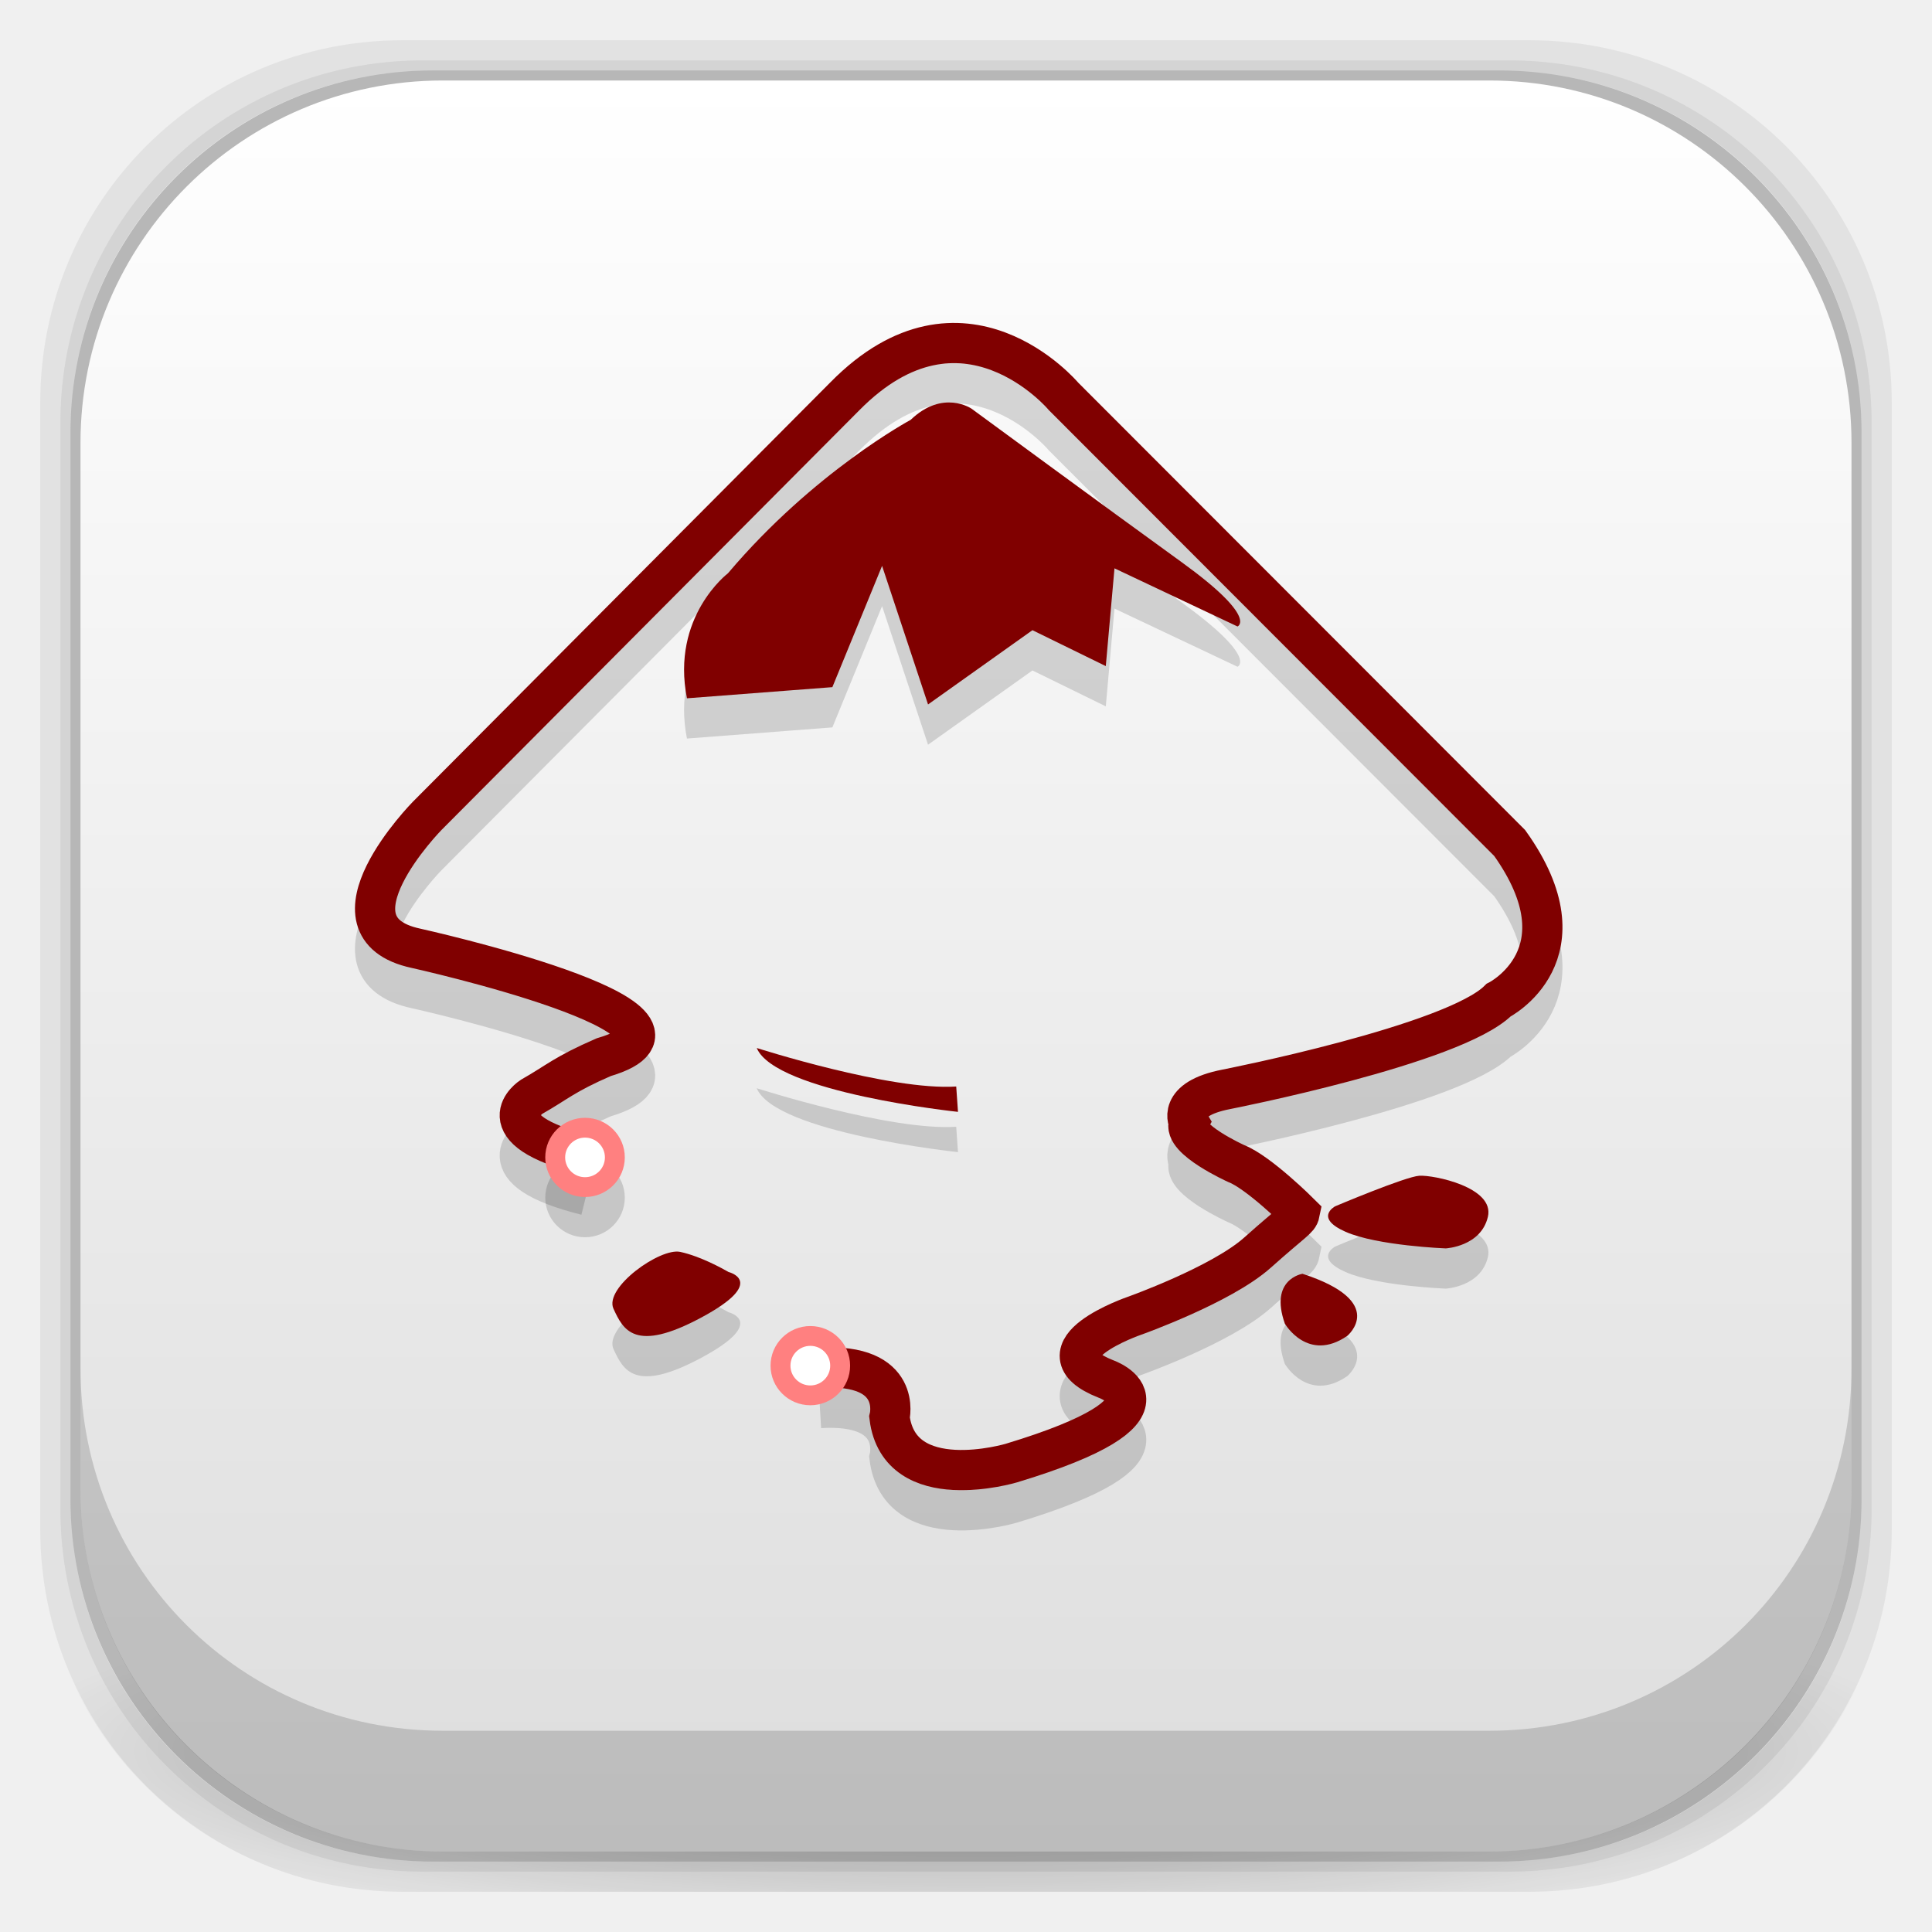
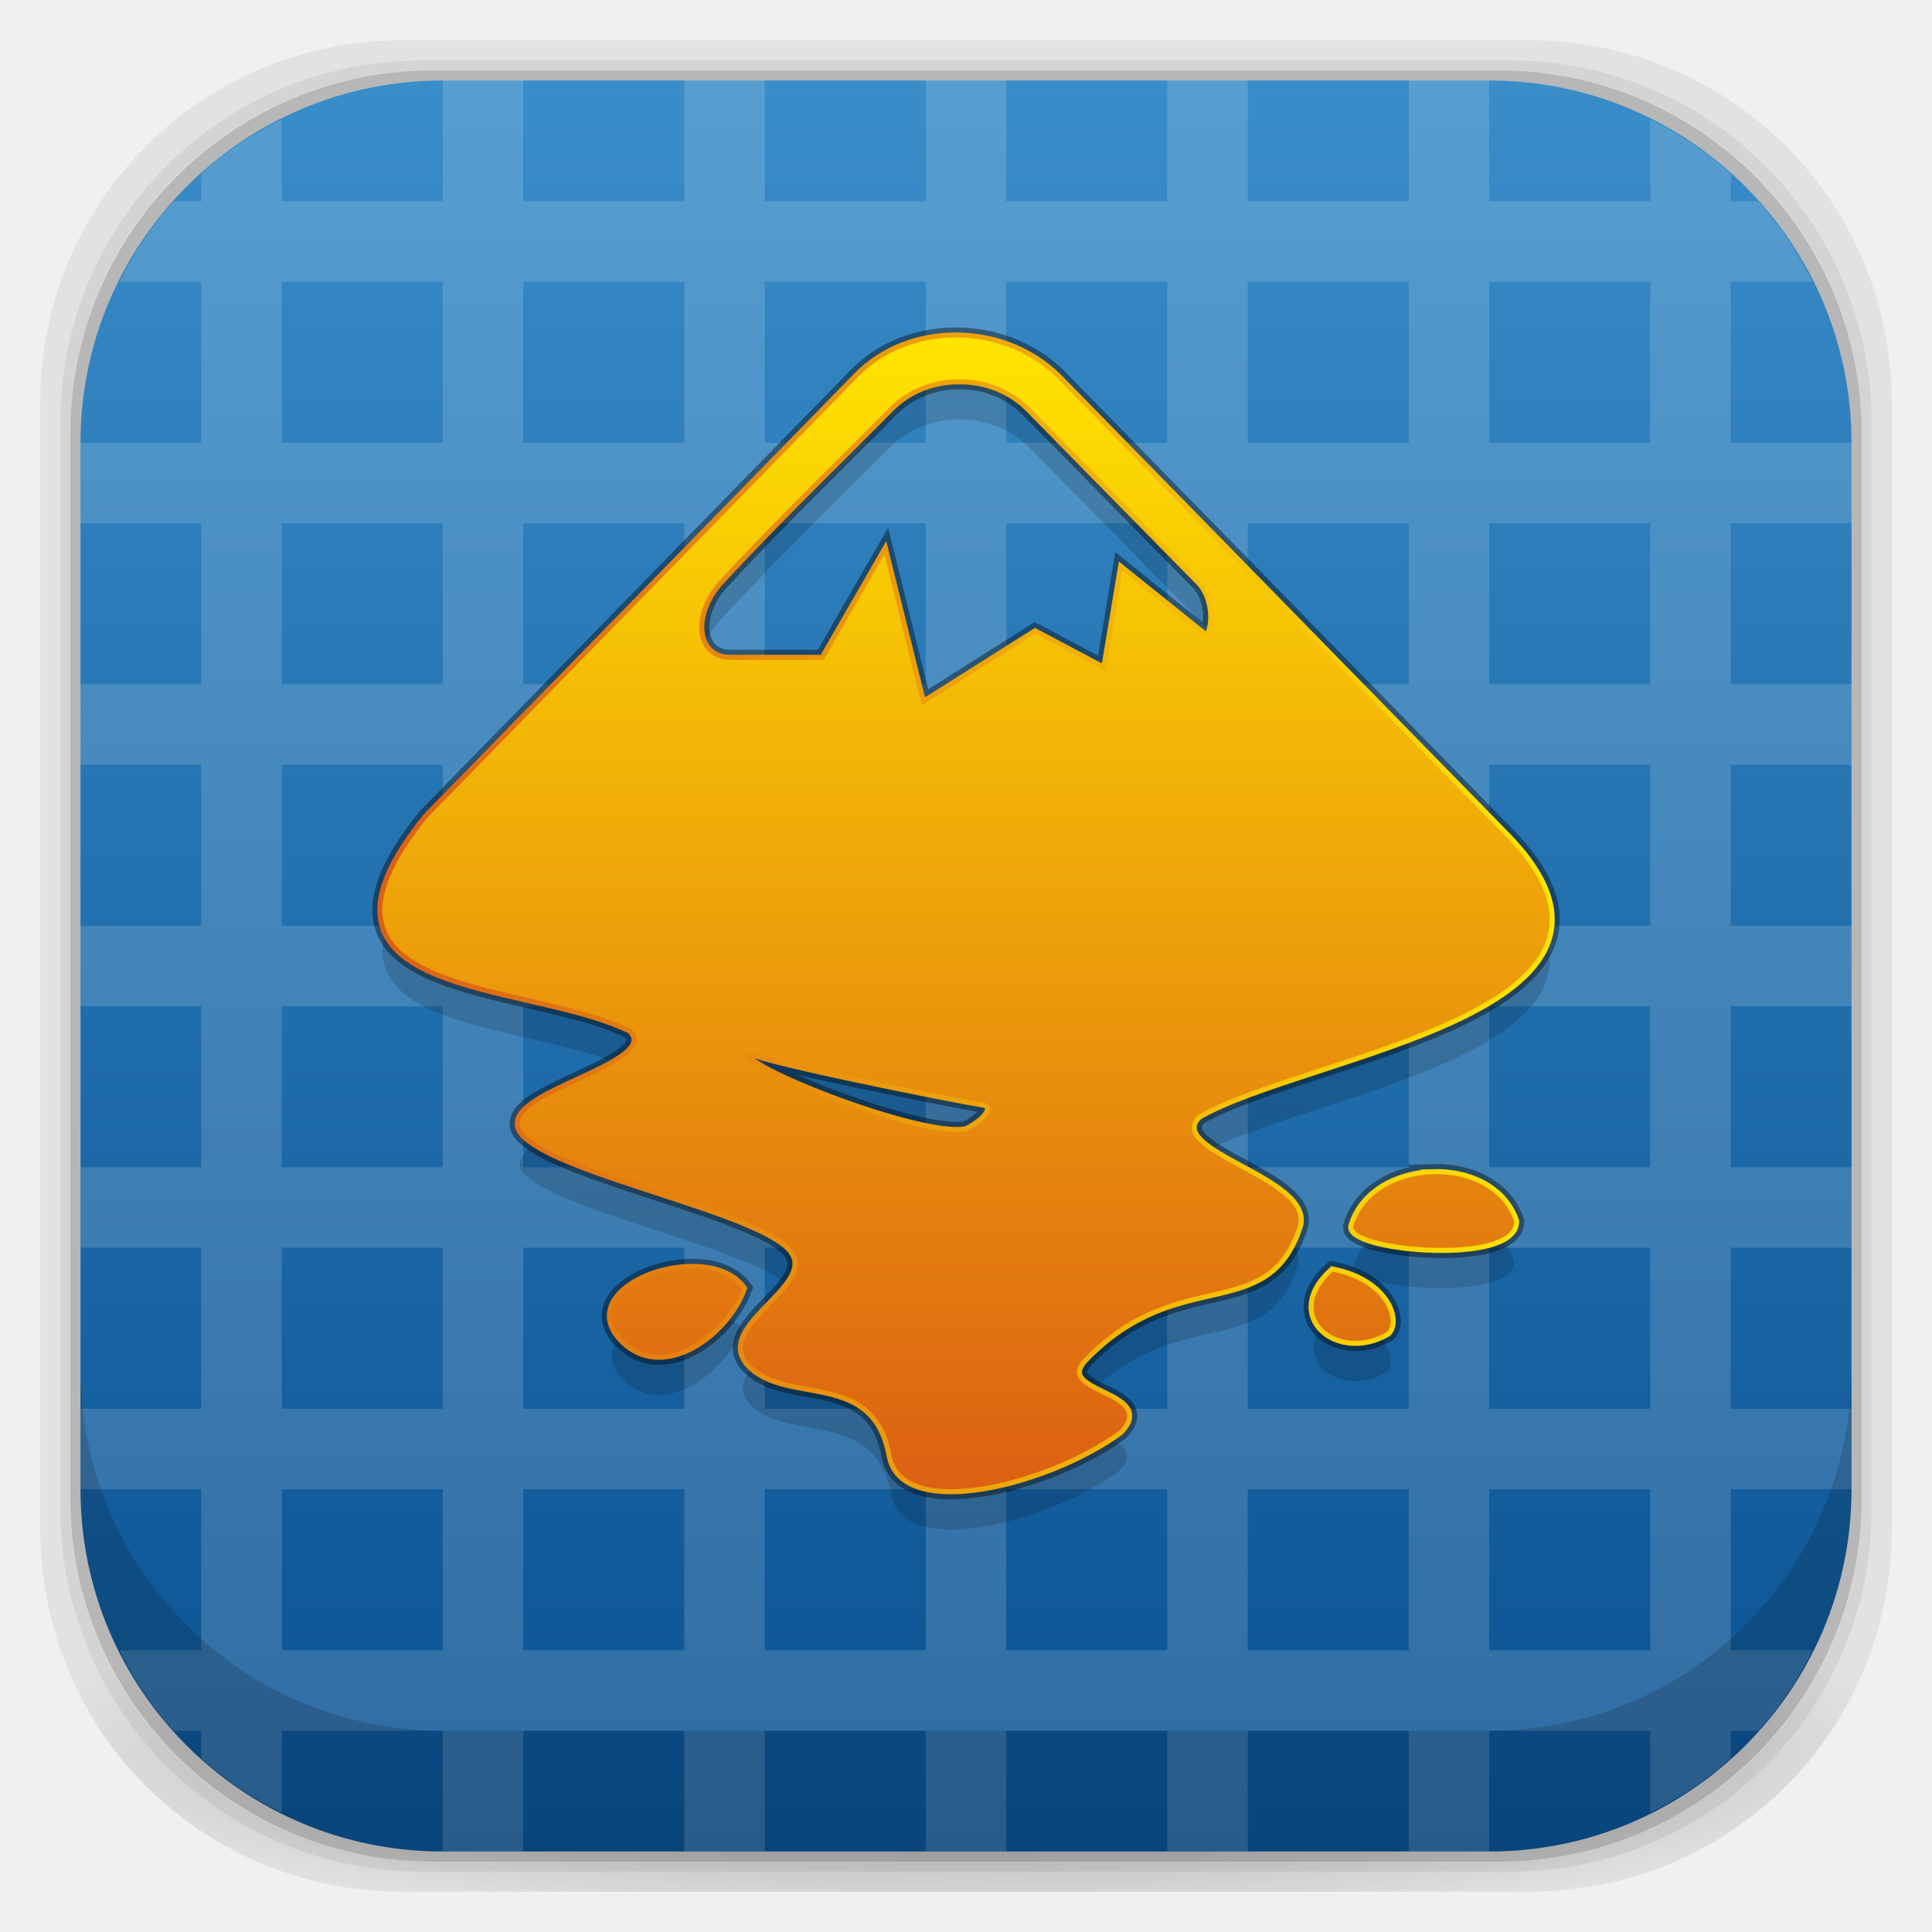
<svg xmlns="http://www.w3.org/2000/svg" xmlns:xlink="http://www.w3.org/1999/xlink" width="48" height="48" id="svg4230" version="1.1">
  <defs id="defs4232">
+     <linearGradient id="linearGradient4747">
+       <stop style="stop-color:#ffffff;stop-opacity:1;" offset="0" id="stop4749" />
+       <stop style="stop-color:#ffffff;stop-opacity:0;" offset="1" id="stop4751" />
+     </linearGradient>
+     <linearGradient id="linearGradient3837">
+       <stop style="stop-color:#cd4e00;stop-opacity:1;" offset="0" id="stop3839" />
+       <stop style="stop-color:#f0d024;stop-opacity:1;" offset="1" id="stop3841" />
+     </linearGradient>
    <linearGradient id="linearGradient3082">
      <stop style="stop-color:#ffc34f;stop-opacity:1;" offset="0" id="stop3084" />
      <stop id="stop3090" offset="0.5" style="stop-color:#ff4100;stop-opacity:1;" />
      <stop style="stop-color:#ff0076;stop-opacity:1;" offset="0.75" id="stop3092" />
      <stop style="stop-color:#ff8700;stop-opacity:1;" offset="1" id="stop3086" />
    </linearGradient>
    <linearGradient id="linearGradient4524">
-       <stop style="stop-color:#dddddd;stop-opacity:1;" offset="0" id="stop4526" />
-       <stop style="stop-color:#ffffff;stop-opacity:1;" offset="1" id="stop4528" />
+       <stop style="stop-color:#0a5191;stop-opacity:1;" offset="0" id="stop4526" />
+       <stop style="stop-color:#398dc9;stop-opacity:1;" offset="1" id="stop4528" />
    </linearGradient>
    <linearGradient id="linearGradient4512">
      <stop style="stop-color:#d9d2d1;stop-opacity:1;" offset="0" id="stop4514" />
      <stop style="stop-color:#fefcfc;stop-opacity:1;" offset="1" id="stop4516" />
    </linearGradient>
    <linearGradient id="linearGradient4243">
      <stop style="stop-color:#000000;stop-opacity:1;" offset="0" id="stop4245" />
      <stop style="stop-color:#000000;stop-opacity:0;" offset="1" id="stop4247" />
    </linearGradient>
    <linearGradient id="linearGradient4216">
      <stop style="stop-color:#a0c4e6;stop-opacity:1;" offset="0" id="stop4218" />
      <stop style="stop-color:#d0e2f1;stop-opacity:1;" offset="1" id="stop4220" />
    </linearGradient>
    <linearGradient id="linearGradient4208">
      <stop style="stop-color:#70a3d6;stop-opacity:1;" offset="0" id="stop4210" />
      <stop style="stop-color:#88b6e1;stop-opacity:1;" offset="1" id="stop4212" />
    </linearGradient>
    <linearGradient id="linearGradient4200">
      <stop style="stop-color:#427dbe;stop-opacity:1;" offset="0" id="stop4202" />
      <stop style="stop-color:#739bd1;stop-opacity:1;" offset="1" id="stop4204" />
    </linearGradient>
    <linearGradient id="linearGradient4192">
      <stop style="stop-color:#4970a4;stop-opacity:1;" offset="0" id="stop4194" />
      <stop style="stop-color:#6090c0;stop-opacity:1;" offset="1" id="stop4196" />
    </linearGradient>
    <radialGradient xlink:href="#linearGradient3688-166-749-5-9-1" id="radialGradient4351" gradientUnits="userSpaceOnUse" gradientTransform="matrix(2.320171,0,0,0.4,28.61784,28.6)" cx="4.993" cy="43.5" fx="4.993" fy="43.5" r="2.5" />
    <linearGradient id="linearGradient3688-166-749-5-9-1">
      <stop id="stop2883-0-2-9" style="stop-color:#181818;stop-opacity:1" offset="0" />
      <stop id="stop2885-5-3-8" style="stop-color:#181818;stop-opacity:0" offset="1" />
    </linearGradient>
    <linearGradient id="linearGradient3688-464-309-8-9-4">
      <stop id="stop2889-9-9-1" style="stop-color:#181818;stop-opacity:1" offset="0" />
      <stop id="stop2891-4-2-9" style="stop-color:#181818;stop-opacity:0" offset="1" />
    </linearGradient>
    <linearGradient id="linearGradient3702-501-757-0-4-0">
      <stop id="stop2895-0-2-1" style="stop-color:#181818;stop-opacity:0" offset="0" />
      <stop id="stop2897-2-8-2" style="stop-color:#181818;stop-opacity:1" offset="0.5" />
      <stop id="stop2899-6-1-6" style="stop-color:#181818;stop-opacity:0" offset="1" />
    </linearGradient>
    <linearGradient id="linearGradient3811-3">
      <stop style="stop-color:#000000;stop-opacity:1;" offset="0" id="stop3813-0" />
      <stop style="stop-color:#000000;stop-opacity:0;" offset="1" id="stop3815-0" />
    </linearGradient>
    <clipPath id="clipPath-887332295">
      <g id="g3945" transform="translate(0,-1004.362)">
        <rect id="rect3947" fill="#1890d0" width="46" height="46" x="1" y="1005.36" rx="4" />
      </g>
    </clipPath>
    <clipPath id="clipPath-867792831">
      <g id="g3940" transform="translate(0,-1004.362)">
        <rect id="rect3942" fill="#1890d0" width="46" height="46" x="1" y="1005.36" rx="4" />
      </g>
    </clipPath>
    <linearGradient gradientTransform="translate(-47.99779,0.00221467)" gradientUnits="userSpaceOnUse" x2="47" x1="1" id="linearGradient3764">
      <stop id="stop3935" stop-opacity="1" stop-color="#e4e4e4" />
      <stop id="stop3937" stop-opacity="1" stop-color="#eee" offset="1" />
    </linearGradient>
    <radialGradient xlink:href="#linearGradient4243" id="radialGradient4274" gradientUnits="userSpaceOnUse" gradientTransform="matrix(1.043478,0,0,0.1956518,-1.04348,35.18481)" cx="24" cy="42.5" fx="24" fy="42.5" r="23" />
    <linearGradient xlink:href="#linearGradient4524" id="linearGradient4530" x1="24" y1="46" x2="24" y2="2" gradientUnits="userSpaceOnUse" />
    <linearGradient xlink:href="#linearGradient4512" id="linearGradient4554" gradientUnits="userSpaceOnUse" x1="12.5" y1="28" x2="12.5" y2="17" />
-     <linearGradient xlink:href="#linearGradient3082" id="linearGradient3088" x1="24" y1="37" x2="24" y2="8" gradientUnits="userSpaceOnUse" gradientTransform="translate(60,0)" />
+     <linearGradient gradientTransform="translate(1.5813686e-7,1004.362)" xlink:href="#linearGradient3837-1" id="linearGradient3843-0" x1="24" y1="37" x2="24" y2="8" gradientUnits="userSpaceOnUse" />
+     <linearGradient id="linearGradient3837-1">
+       <stop style="stop-color:#dc6013;stop-opacity:1;" offset="0" id="stop3839-6" />
+       <stop style="stop-color:#ffe600;stop-opacity:1;" offset="1" id="stop3841-8" />
+     </linearGradient>
+     <linearGradient xlink:href="#linearGradient3837-1" id="linearGradient3909" x1="9.375" y1="1027.054" x2="38.625" y2="1027.054" gradientUnits="userSpaceOnUse" />
+     <linearGradient xlink:href="#linearGradient4524-0" id="linearGradient4530-6" x1="24" y1="46" x2="24" y2="2" gradientUnits="userSpaceOnUse" />
+     <linearGradient id="linearGradient4524-0">
+       <stop style="stop-color:#0d5494;stop-opacity:1;" offset="0" id="stop4526-8" />
+       <stop style="stop-color:#126dae;stop-opacity:1;" offset="1" id="stop4528-2" />
+     </linearGradient>
+     <linearGradient gradientTransform="translate(0,1004.362)" y2="2" x2="24" y1="46" x1="24" gradientUnits="userSpaceOnUse" id="linearGradient4675" xlink:href="#linearGradient4524-0" />
+     <linearGradient xlink:href="#linearGradient4605" id="linearGradient5019" x1="23.812" y1="-1052.55" x2="23.812" y2="-1004.362" gradientUnits="userSpaceOnUse" gradientTransform="translate(0,2056.724)" />
+     <linearGradient id="linearGradient4605">
+       <stop style="stop-color:#4ca1f4;stop-opacity:1" offset="0" id="stop4607" />
+       <stop style="stop-color:#165cb2;stop-opacity:1" offset="1" id="stop4609" />
+     </linearGradient>
+     <linearGradient y2="-1004.362" x2="23.812" y1="-1052.55" x1="23.812" gradientTransform="translate(158,2058.724)" gradientUnits="userSpaceOnUse" id="linearGradient3043" xlink:href="#linearGradient4605" />
+     <radialGradient xlink:href="#linearGradient4605-4" id="radialGradient4611" cx="24" cy="-1028.362" fx="24" fy="-1028.362" r="24" gradientUnits="userSpaceOnUse" gradientTransform="translate(3.1093255e-6,-1.7382813e-5)" />
+     <linearGradient id="linearGradient4605-4">
+       <stop style="stop-color:#4ca1f4;stop-opacity:1" offset="0" id="stop4607-4" />
+       <stop style="stop-color:#165cb2;stop-opacity:1" offset="1" id="stop4609-8" />
+     </linearGradient>
+     <radialGradient r="24" fy="-1028.362" fx="24" cy="-1028.362" cx="24" gradientTransform="translate(50,0.9999826)" gradientUnits="userSpaceOnUse" id="radialGradient3060" xlink:href="#linearGradient4605-4" />
+     <linearGradient xlink:href="#linearGradient4747" id="linearGradient4753" x1="1.949" y1="24" x2="46" y2="24" gradientUnits="userSpaceOnUse" />
+     <linearGradient xlink:href="#linearGradient4605-4" id="linearGradient4761" x1="24" y1="2" x2="24" y2="46" gradientUnits="userSpaceOnUse" />
+     <linearGradient xlink:href="#linearGradient4605-4-6" id="linearGradient4761-4" x1="24" y1="2" x2="24" y2="46" gradientUnits="userSpaceOnUse" />
+     <linearGradient id="linearGradient4605-4-6">
+       <stop style="stop-color:#4ca1f4;stop-opacity:1" offset="0" id="stop4607-4-4" />
+       <stop style="stop-color:#165cb2;stop-opacity:1" offset="1" id="stop4609-8-0" />
+     </linearGradient>
+     <linearGradient gradientTransform="translate(0,1004.362)" y2="46" x2="24" y1="2" x1="24" gradientUnits="userSpaceOnUse" id="linearGradient4855" xlink:href="#linearGradient4605-4-6" />
+     <linearGradient xlink:href="#linearGradient4524" id="linearGradient4935" gradientUnits="userSpaceOnUse" x1="24" y1="46" x2="24" y2="2" />
  </defs>
  <g id="layer3" style="display:inline">
    <path style="opacity:0.06;fill:#000000;fill-opacity:1;stroke:none" d="M 10,1 C 5.014,1 1,5.014 1,10 l 0,28 c 0,4.986 4.014,9 9,9 l 28,0 c 4.986,0 9,-4.014 9,-9 L 47,10 C 47,5.014 42.986,1 38,1 L 10,1 z m 0.5,0.5 27,0 c 4.986,0 9,4.014 9,9 l 0,27 c 0,4.986 -4.014,9 -9,9 l -27,0 c -4.986,0 -9,-4.014 -9,-9 l 0,-27 c 0,-4.986 4.014,-9 9,-9 z" id="rect3829" />
    <path style="opacity:0.12;fill:#000000;fill-opacity:1;stroke:none" d="m 10.5,1.5 c -4.986,0 -9,4.014 -9,9 l 0,27 c 0,4.986 4.014,9 9,9 l 27,0 c 4.986,0 9,-4.014 9,-9 l 0,-27 c 0,-4.986 -4.014,-9 -9,-9 l -27,0 z m 0.25,0.25 26.5,0 c 4.986,0 9,4.014 9,9 l 0,26.5 c 0,4.986 -4.014,9 -9,9 l -26.5,0 c -4.986,0 -9,-4.014 -9,-9 l 0,-26.5 c 0,-4.986 4.014,-9 9,-9 z" id="rect3827" />
    <rect style="opacity:0.24;fill:#000000;fill-opacity:1;stroke:none" id="rect3038-4" width="44.5" height="44.5" x="1.75" y="1.75" ry="9" rx="9" />
  </g>
  <g id="layer6" style="display:inline">
    <path style="opacity:0.3;fill:url(#radialGradient4274);fill-opacity:1;stroke:none" d="M 1.031,39 C 1.519,43.519 5.347,47 10,47 l 28,0 c 4.653,0 8.481,-3.481 8.969,-8 l -45.938,0 z" id="rect4241" />
  </g>
  <g id="layer2" style="display:inline">
-     <path transform="matrix(0.6587329,0,0,0.6558829,39.56501,29.35417)" d="m -28,8.5 a 1.5,1.5 0 1 1 -3,0 1.5,1.5 0 1 1 3,0 z" id="path3934" style="fill:#000000;stroke:none;fill-opacity:1;opacity:0.15" />
-     <rect style="fill:url(#linearGradient4530);fill-opacity:1;stroke:none" id="rect3038" width="44" height="44" x="2" y="2" ry="9" rx="9" />
-     <path transform="matrix(0.6587329,0,0,0.6558829,33.96753,24.18041)" d="m -28,8.5 a 1.5,1.5 0 1 1 -3,0 1.5,1.5 0 1 1 3,0 z" id="path3936" style="fill:#000000;stroke:none;fill-opacity:1;opacity:0.15" />
-     <path style="opacity:0.15;fill:#000000;fill-opacity:1;stroke:none" d="m 23.757,27.994 0.044,0.63 c 0,0 -4.541,-0.478 -5,-1.587 0,0 3.319,1.065 4.956,0.957 z" id="path3904" />
-     <path style="opacity:0.15;fill:#000000;fill-opacity:1;stroke:none" d="m 32.359,32.647 c 0,0 -0.83,0.13 -0.437,1.239 0,0 0.568,0.978 1.55,0.304 0,0 1.026,-0.848 -1.114,-1.544 z" id="path3906" />
-     <path style="opacity:0.15;fill:#000000;fill-opacity:1;stroke:none" d="m 18.102,32.603 c 0,0 0.983,0.239 -0.677,1.13 -1.659,0.891 -1.943,0.304 -2.183,-0.217 -0.24,-0.522 1.157,-1.522 1.659,-1.413 0.502,0.109 1.048,0.413 1.201,0.5 z" id="path3908" />
-     <path style="opacity:0.15;fill:#000000;fill-opacity:1;stroke:none" d="m 33.167,30.973 c 0,0 -0.524,0.283 0.262,0.63 0.786,0.348 2.489,0.413 2.489,0.413 0,0 0.873,-0.043 1.048,-0.783 0.175,-0.739 -1.354,-1.044 -1.703,-1.022 -0.349,0.022 -2.096,0.761 -2.096,0.761 z" id="path3910" />
-     <path style="opacity:0.15;fill:#000000;fill-opacity:1;stroke:none" d="m 17.067,18.349 3.613,-0.277 1.235,-3.013 1.142,3.443 2.594,-1.845 1.822,0.892 0.216,-2.429 3.057,1.445 c 0,0 0.525,-0.215 -1.39,-1.599 -1.914,-1.384 -5.218,-3.812 -5.218,-3.812 0,0 -0.71,-0.492 -1.513,0.277 0,0 -2.408,1.291 -4.539,3.812 0,0 -1.42,1.076 -1.019,3.105 z" id="path3902" />
-     <path style="opacity:0.15;fill:none;stroke:#000000;stroke-width:0.999;stroke-linecap:butt;stroke-linejoin:miter;stroke-miterlimit:4;stroke-opacity:1;stroke-dasharray:none" d="m 20.371,34.982 c 2.069,-0.123 1.729,1.23 1.729,1.23 0.247,1.968 3.026,1.138 3.026,1.138 4.477,-1.353 2.347,-2.091 2.347,-2.091 -1.791,-0.707 0.71,-1.568 0.71,-1.568 0,0 2.161,-0.769 3.057,-1.568 0.895,-0.799 1.019,-0.83 1.05,-0.984 0,0 -1.019,-1.015 -1.575,-1.23 0,0 -1.359,-0.615 -1.173,-1.015 0,0 -0.34,-0.584 0.926,-0.83 0,0 5.651,-1.107 6.762,-2.214 0,0 2.254,-1.138 0.278,-3.905 L 26.423,10.848 c 0,0 -2.501,-2.982 -5.435,0 L 10.613,21.27 c 0,0 -2.717,2.767 -0.278,3.29 0,0 7.905,1.752 4.663,2.706 -0.988,0.43 -1.142,0.615 -1.791,0.984 0,0 -1.235,0.799 1.359,1.445" id="path3132" />
-     <path id="path3318" d="m 20.371,33.982 c 2.069,-0.123 1.729,1.23 1.729,1.23 0.247,1.968 3.026,1.138 3.026,1.138 4.477,-1.353 2.347,-2.091 2.347,-2.091 -1.791,-0.707 0.71,-1.568 0.71,-1.568 0,0 2.161,-0.769 3.057,-1.568 0.895,-0.799 1.019,-0.83 1.05,-0.984 0,0 -1.019,-1.015 -1.575,-1.23 0,0 -1.359,-0.615 -1.173,-1.015 0,0 -0.34,-0.584 0.926,-0.83 0,0 5.651,-1.107 6.762,-2.214 0,0 2.254,-1.138 0.278,-3.905 L 26.423,9.848 c 0,0 -2.501,-2.982 -5.435,0 L 10.613,20.27 c 0,0 -2.717,2.767 -0.278,3.29 0,0 7.905,1.752 4.663,2.706 -0.988,0.43 -1.142,0.615 -1.791,0.984 0,0 -1.235,0.799 1.359,1.445" style="fill:none;stroke:#800000;stroke-width:0.999;stroke-linecap:butt;stroke-linejoin:miter;stroke-miterlimit:4;stroke-opacity:1;stroke-dasharray:none" />
-     <path id="path3320" d="m 17.067,17.349 3.613,-0.277 1.235,-3.013 1.142,3.443 2.594,-1.845 1.822,0.892 0.216,-2.429 3.057,1.445 c 0,0 0.525,-0.215 -1.39,-1.599 -1.914,-1.384 -5.218,-3.812 -5.218,-3.812 0,0 -0.71,-0.492 -1.513,0.277 0,0 -2.408,1.291 -4.539,3.812 0,0 -1.42,1.076 -1.019,3.105 z" style="fill:#800000;stroke:none" />
-     <path id="path3322" d="m 23.757,26.994 0.044,0.63 c 0,0 -4.541,-0.478 -5,-1.587 0,0 3.319,1.065 4.956,0.957 z" style="fill:#800000;stroke:none" />
-     <path id="path3324" d="m 32.359,31.647 c 0,0 -0.83,0.13 -0.437,1.239 0,0 0.568,0.978 1.55,0.304 0,0 1.026,-0.848 -1.114,-1.544 z" style="fill:#800000;stroke:none" />
-     <path id="path3326" d="m 18.102,31.603 c 0,0 0.983,0.239 -0.677,1.13 -1.659,0.891 -1.943,0.304 -2.183,-0.217 -0.24,-0.522 1.157,-1.522 1.659,-1.413 0.502,0.109 1.048,0.413 1.201,0.5 z" style="fill:#800000;stroke:none" />
-     <path id="path3328" d="m 33.167,29.973 c 0,0 -0.524,0.283 0.262,0.63 0.786,0.348 2.489,0.413 2.489,0.413 0,0 0.873,-0.043 1.048,-0.783 0.175,-0.739 -1.354,-1.044 -1.703,-1.022 -0.349,0.022 -2.096,0.761 -2.096,0.761 z" style="fill:#800000;stroke:none" />
-     <path style="fill:#ff8080;stroke:none" id="path3332" d="m -28,8.5 a 1.5,1.5 0 1 1 -3,0 1.5,1.5 0 1 1 3,0 z" transform="matrix(0.6587329,0,0,0.6558829,39.56501,28.35422)" />
-     <path d="m -28,8.5 a 1.5,1.5 0 1 1 -3,0 1.5,1.5 0 1 1 3,0 z" id="path3334" style="fill:#ffffff;stroke:none" transform="matrix(0.3293664,0,0,0.3279415,29.8487,31.14172)" />
-     <path style="fill:#ff8080;stroke:none" id="path3338" d="m -28,8.5 a 1.5,1.5 0 1 1 -3,0 1.5,1.5 0 1 1 3,0 z" transform="matrix(0.6587329,0,0,0.6558829,33.96753,23.18045)" />
-     <path d="m -28,8.5 a 1.5,1.5 0 1 1 -3,0 1.5,1.5 0 1 1 3,0 z" id="path3340" style="fill:#ffffff;stroke:none" transform="matrix(0.3293664,0,0,0.3279415,24.25122,25.96796)" />
+     <rect style="fill:url(#linearGradient4935);fill-opacity:1;stroke:none" id="rect3038" width="44" height="44" x="2" y="2" ry="9" rx="9" />
  </g>
-   <g id="layer1" transform="translate(0,-1004.362)" style="display:inline" />
+   <g id="layer1" transform="translate(0,-1004.362)" style="display:inline">
+     <g id="g4919" style="fill:#ffffff;fill-opacity:1;opacity:0.15">
+       <path id="rect4824" transform="translate(0,1004.362)" d="M 2.969 41 C 3.33 41.726 3.776 42.403 4.312 43 L 43.688 43 C 44.224 42.403 44.67 41.726 45.031 41 L 2.969 41 z " style="fill:#ffffff;fill-opacity:1;stroke:none" />
+       <rect transform="matrix(0,1,-1,0,0,0)" style="fill:#ffffff;fill-opacity:1;stroke:none" id="rect4826" width="2" height="44" x="1039.362" y="-46" />
+       <rect transform="matrix(0,1,-1,0,0,0)" y="-46" x="1033.362" height="44" width="2" id="rect4828" style="fill:#ffffff;fill-opacity:1;stroke:none" />
+       <rect transform="matrix(0,1,-1,0,0,0)" style="fill:#ffffff;fill-opacity:1;stroke:none" id="rect4830" width="2" height="44" x="1027.362" y="-46" />
+       <rect transform="matrix(0,1,-1,0,0,0)" y="-46" x="1021.362" height="44" width="2" id="rect4832" style="fill:#ffffff;fill-opacity:1;stroke:none" />
+       <rect transform="matrix(0,1,-1,0,0,0)" style="fill:#ffffff;fill-opacity:1;stroke:none" id="rect4834" width="2" height="44" x="1015.362" y="-46" />
+       <path id="rect4836" transform="translate(0,1004.362)" d="M 4.312 5 C 3.776 5.597 3.33 6.274 2.969 7 L 45.031 7 C 44.67 6.274 44.224 5.597 43.688 5 L 4.312 5 z " style="fill:#ffffff;fill-opacity:1;stroke:none" />
+       <path id="rect4699" transform="translate(0,1004.362)" d="M 41 2.969 L 41 45.031 C 41.726 44.67 42.403 44.224 43 43.688 L 43 4.312 C 42.403 3.776 41.726 3.33 41 2.969 z " style="fill:#ffffff;fill-opacity:1;stroke:none" />
+       <rect y="1006.362" x="35" height="44" width="2" id="rect4787" style="fill:#ffffff;fill-opacity:1;stroke:none" />
+       <rect style="fill:#ffffff;fill-opacity:1;stroke:none" id="rect4789" width="2" height="44" x="29" y="1006.362" />
+       <rect y="1006.362" x="23" height="44" width="2" id="rect4791" style="fill:#ffffff;fill-opacity:1;stroke:none" />
+       <rect style="fill:#ffffff;fill-opacity:1;stroke:none" id="rect4793" width="2" height="44" x="17" y="1006.362" />
+       <rect y="1006.362" x="11" height="44" width="2" id="rect4795" style="fill:#ffffff;fill-opacity:1;stroke:none" />
+       <path id="rect4797" transform="translate(0,1004.362)" d="M 7 2.969 C 6.274 3.33 5.597 3.776 5 4.312 L 5 43.688 C 5.597 44.224 6.274 44.67 7 45.031 L 7 2.969 z " style="fill:#ffffff;fill-opacity:1;stroke:none" />
+     </g>
+     <path style="fill:#000000;fill-opacity:1;stroke:none;display:inline;opacity:0.15" id="path3899" d="m 23.75,1013.747 c -0.897,0 -1.786,0.317 -2.429,0.975 l -10.701,10.954 c -3.617,4.479 2.46,3.965 5.066,5.255 0.935,0.955 -3.581,1.653 -2.646,2.61 0.935,0.955 5.647,1.844 6.583,2.799 0.935,0.956 -1.91,1.97 -0.975,2.926 0.935,0.955 3.099,0.052 3.504,2.257 0.288,1.576 3.889,0.677 5.653,-0.614 0.935,-0.956 -1.784,-0.869 -0.849,-1.824 2.324,-2.377 4.487,-0.86 5.283,-3.242 0.393,-1.177 -3.42,-1.817 -2.483,-2.772 2.689,-1.571 11.987,-2.597 7.576,-7.007 l -11.098,-11.342 c -0.679,-0.651 -1.587,-0.974 -2.483,-0.975 z m 0.099,1.038 c 0.64,0 1.274,0.239 1.734,0.704 l 4.235,4.307 c 0.402,0.41 0.396,1.207 0.172,1.436 l -2.104,-1.689 -0.415,2.492 -1.752,-0.93 -2.817,1.779 -0.93,-3.748 -1.508,2.619 -2.312,0 c -0.942,0 -1.054,-1.194 -0.199,-2.05 1.495,-1.614 3.212,-3.264 4.145,-4.217 0.469,-0.479 1.112,-0.708 1.752,-0.704 z m -5.084,16.733 c 0.286,0.178 4.604,1.062 5.662,1.237 0.367,0.077 0.108,0.449 -0.397,0.704 -1.14,0.303 -6.659,-1.941 -5.265,-1.941 z m 16.823,3.016 c -0.871,0.03 -1.732,0.475 -1.969,1.309 0,0.543 4,0.892 4,-0.136 -0.285,-0.826 -1.161,-1.204 -2.032,-1.174 z m -18.53,2.357 c -1.213,0.064 -2.516,0.936 -1.481,1.833 0.948,0.82 2.414,-0.201 2.854,-1.345 -0.287,-0.382 -0.821,-0.517 -1.373,-0.488 z m 16.056,0.063 c -1.222,1.097 0.141,2.207 1.345,1.499 0.269,-0.273 -0.011,-1.226 -1.345,-1.499 z" />
+     <path style="fill:none;fill-opacity:1;stroke:#000000;display:inline;stroke-opacity:1;stroke-width:0.5;stroke-miterlimit:4;stroke-dasharray:none;opacity:0.4" id="path4937" d="m 23.75,1012.747 c -0.897,0 -1.786,0.317 -2.429,0.975 l -10.701,10.954 c -3.617,4.479 2.46,3.965 5.066,5.255 0.935,0.955 -3.581,1.653 -2.646,2.61 0.935,0.955 5.647,1.844 6.583,2.799 0.935,0.956 -1.91,1.97 -0.975,2.926 0.935,0.955 3.099,0.052 3.504,2.257 0.288,1.576 3.889,0.677 5.653,-0.614 0.935,-0.956 -1.784,-0.869 -0.849,-1.824 2.324,-2.377 4.487,-0.86 5.283,-3.242 0.393,-1.177 -3.42,-1.817 -2.483,-2.772 2.689,-1.571 11.987,-2.597 7.576,-7.007 l -11.098,-11.342 c -0.679,-0.651 -1.587,-0.974 -2.483,-0.975 z m 0.099,1.038 c 0.64,0 1.274,0.239 1.734,0.704 l 4.235,4.307 c 0.402,0.41 0.396,1.207 0.172,1.436 l -2.104,-1.689 -0.415,2.492 -1.752,-0.93 -2.817,1.779 -0.93,-3.748 -1.508,2.619 -2.312,0 c -0.942,0 -1.054,-1.194 -0.199,-2.05 1.495,-1.614 3.212,-3.264 4.145,-4.217 0.469,-0.479 1.112,-0.708 1.752,-0.704 z m -5.084,16.733 c 0.286,0.178 4.604,1.062 5.662,1.237 0.367,0.077 0.108,0.449 -0.397,0.704 -1.14,0.303 -6.659,-1.941 -5.265,-1.941 z m 16.823,3.016 c -0.871,0.03 -1.732,0.475 -1.969,1.309 0,0.543 4,0.892 4,-0.136 -0.285,-0.826 -1.161,-1.204 -2.032,-1.174 z m -18.53,2.357 c -1.213,0.064 -2.516,0.936 -1.481,1.833 0.948,0.82 2.414,-0.201 2.854,-1.345 -0.287,-0.382 -0.821,-0.517 -1.373,-0.488 z m 16.056,0.063 c -1.222,1.097 0.141,2.207 1.345,1.499 0.269,-0.273 -0.011,-1.226 -1.345,-1.499 z" />
+     <path style="fill:none;stroke:url(#linearGradient3909);stroke-width:0.25;stroke-miterlimit:4;stroke-opacity:1;stroke-dasharray:none;display:inline;opacity:1" id="path3864" d="m 23.75,1012.747 c -0.897,0 -1.786,0.317 -2.429,0.975 l -10.701,10.954 c -3.617,4.479 2.46,3.965 5.066,5.255 0.935,0.955 -3.581,1.653 -2.646,2.61 0.935,0.955 5.647,1.844 6.583,2.799 0.935,0.956 -1.91,1.97 -0.975,2.926 0.935,0.955 3.099,0.052 3.504,2.257 0.288,1.576 3.889,0.677 5.653,-0.614 0.935,-0.956 -1.784,-0.869 -0.849,-1.824 2.324,-2.377 4.487,-0.86 5.283,-3.242 0.393,-1.177 -3.42,-1.817 -2.483,-2.772 2.689,-1.571 11.987,-2.597 7.576,-7.007 l -11.098,-11.342 c -0.679,-0.651 -1.587,-0.974 -2.483,-0.975 z m 0.099,1.038 c 0.64,0 1.274,0.239 1.734,0.704 l 4.235,4.307 c 0.402,0.41 0.396,1.207 0.172,1.436 l -2.104,-1.689 -0.415,2.492 -1.752,-0.93 -2.817,1.779 -0.93,-3.748 -1.508,2.619 -2.312,0 c -0.942,0 -1.054,-1.194 -0.199,-2.05 1.495,-1.614 3.212,-3.264 4.145,-4.217 0.469,-0.479 1.112,-0.708 1.752,-0.704 z m -5.084,16.733 c 0.286,0.178 4.604,1.062 5.662,1.237 0.367,0.077 0.108,0.449 -0.397,0.704 -1.14,0.303 -6.659,-1.941 -5.265,-1.941 z m 16.823,3.016 c -0.871,0.03 -1.732,0.475 -1.969,1.309 0,0.543 4,0.892 4,-0.136 -0.285,-0.826 -1.161,-1.204 -2.032,-1.174 z m -18.53,2.357 c -1.213,0.064 -2.516,0.936 -1.481,1.833 0.948,0.82 2.414,-0.201 2.854,-1.345 -0.287,-0.382 -0.821,-0.517 -1.373,-0.488 z m 16.056,0.063 c -1.222,1.097 0.141,2.207 1.345,1.499 0.269,-0.273 -0.011,-1.226 -1.345,-1.499 z" />
+     <path d="m 23.75,1012.747 c -0.897,0 -1.786,0.317 -2.429,0.975 l -10.701,10.954 c -3.617,4.479 2.46,3.965 5.066,5.255 0.935,0.955 -3.581,1.653 -2.646,2.61 0.935,0.955 5.647,1.844 6.583,2.799 0.935,0.956 -1.91,1.97 -0.975,2.926 0.935,0.955 3.099,0.052 3.504,2.257 0.288,1.576 3.889,0.677 5.653,-0.614 0.935,-0.956 -1.784,-0.869 -0.849,-1.824 2.324,-2.377 4.487,-0.86 5.283,-3.242 0.393,-1.177 -3.42,-1.817 -2.483,-2.772 2.689,-1.571 11.987,-2.597 7.576,-7.007 l -11.098,-11.342 c -0.679,-0.651 -1.587,-0.974 -2.483,-0.975 z m 0.099,1.038 c 0.64,0 1.274,0.239 1.734,0.704 l 4.235,4.307 c 0.402,0.41 0.396,1.207 0.172,1.436 l -2.104,-1.689 -0.415,2.492 -1.752,-0.93 -2.817,1.779 -0.93,-3.748 -1.508,2.619 -2.312,0 c -0.942,0 -1.054,-1.194 -0.199,-2.05 1.495,-1.614 3.212,-3.264 4.145,-4.217 0.469,-0.479 1.112,-0.708 1.752,-0.704 z m -5.084,16.733 c 0.286,0.178 4.604,1.062 5.662,1.237 0.367,0.077 0.108,0.449 -0.397,0.704 -1.14,0.303 -6.659,-1.941 -5.265,-1.941 z m 16.823,3.016 c -0.871,0.03 -1.732,0.475 -1.969,1.309 0,0.543 4,0.892 4,-0.136 -0.285,-0.826 -1.161,-1.204 -2.032,-1.174 z m -18.53,2.357 c -1.213,0.064 -2.516,0.936 -1.481,1.833 0.948,0.82 2.414,-0.201 2.854,-1.345 -0.287,-0.382 -0.821,-0.517 -1.373,-0.488 z m 16.056,0.063 c -1.222,1.097 0.141,2.207 1.345,1.499 0.269,-0.273 -0.011,-1.226 -1.345,-1.499 z" id="path5" style="fill:url(#linearGradient3843-0);fill-opacity:1;stroke:none;display:inline" />
+   </g>
  <g id="layer4" style="display:inline">
    <path style="opacity:0.15;fill:#000000;fill-opacity:1;stroke:none" d="m 2,34 0,3 c 0,4.986 4.014,9 9,9 l 26,0 c 4.986,0 9,-4.014 9,-9 l 0,-3 c 0,4.986 -4.014,9 -9,9 L 11,43 C 6.014,43 2,38.986 2,34 z" id="rect3038-42" />
  </g>
  <g id="layer7" style="display:none">
    <rect rx="9" ry="9" y="2" x="2" height="44" width="44" id="rect4169" style="fill:#abe1ad;fill-opacity:1;stroke:none;display:inline" />
  </g>
</svg>
